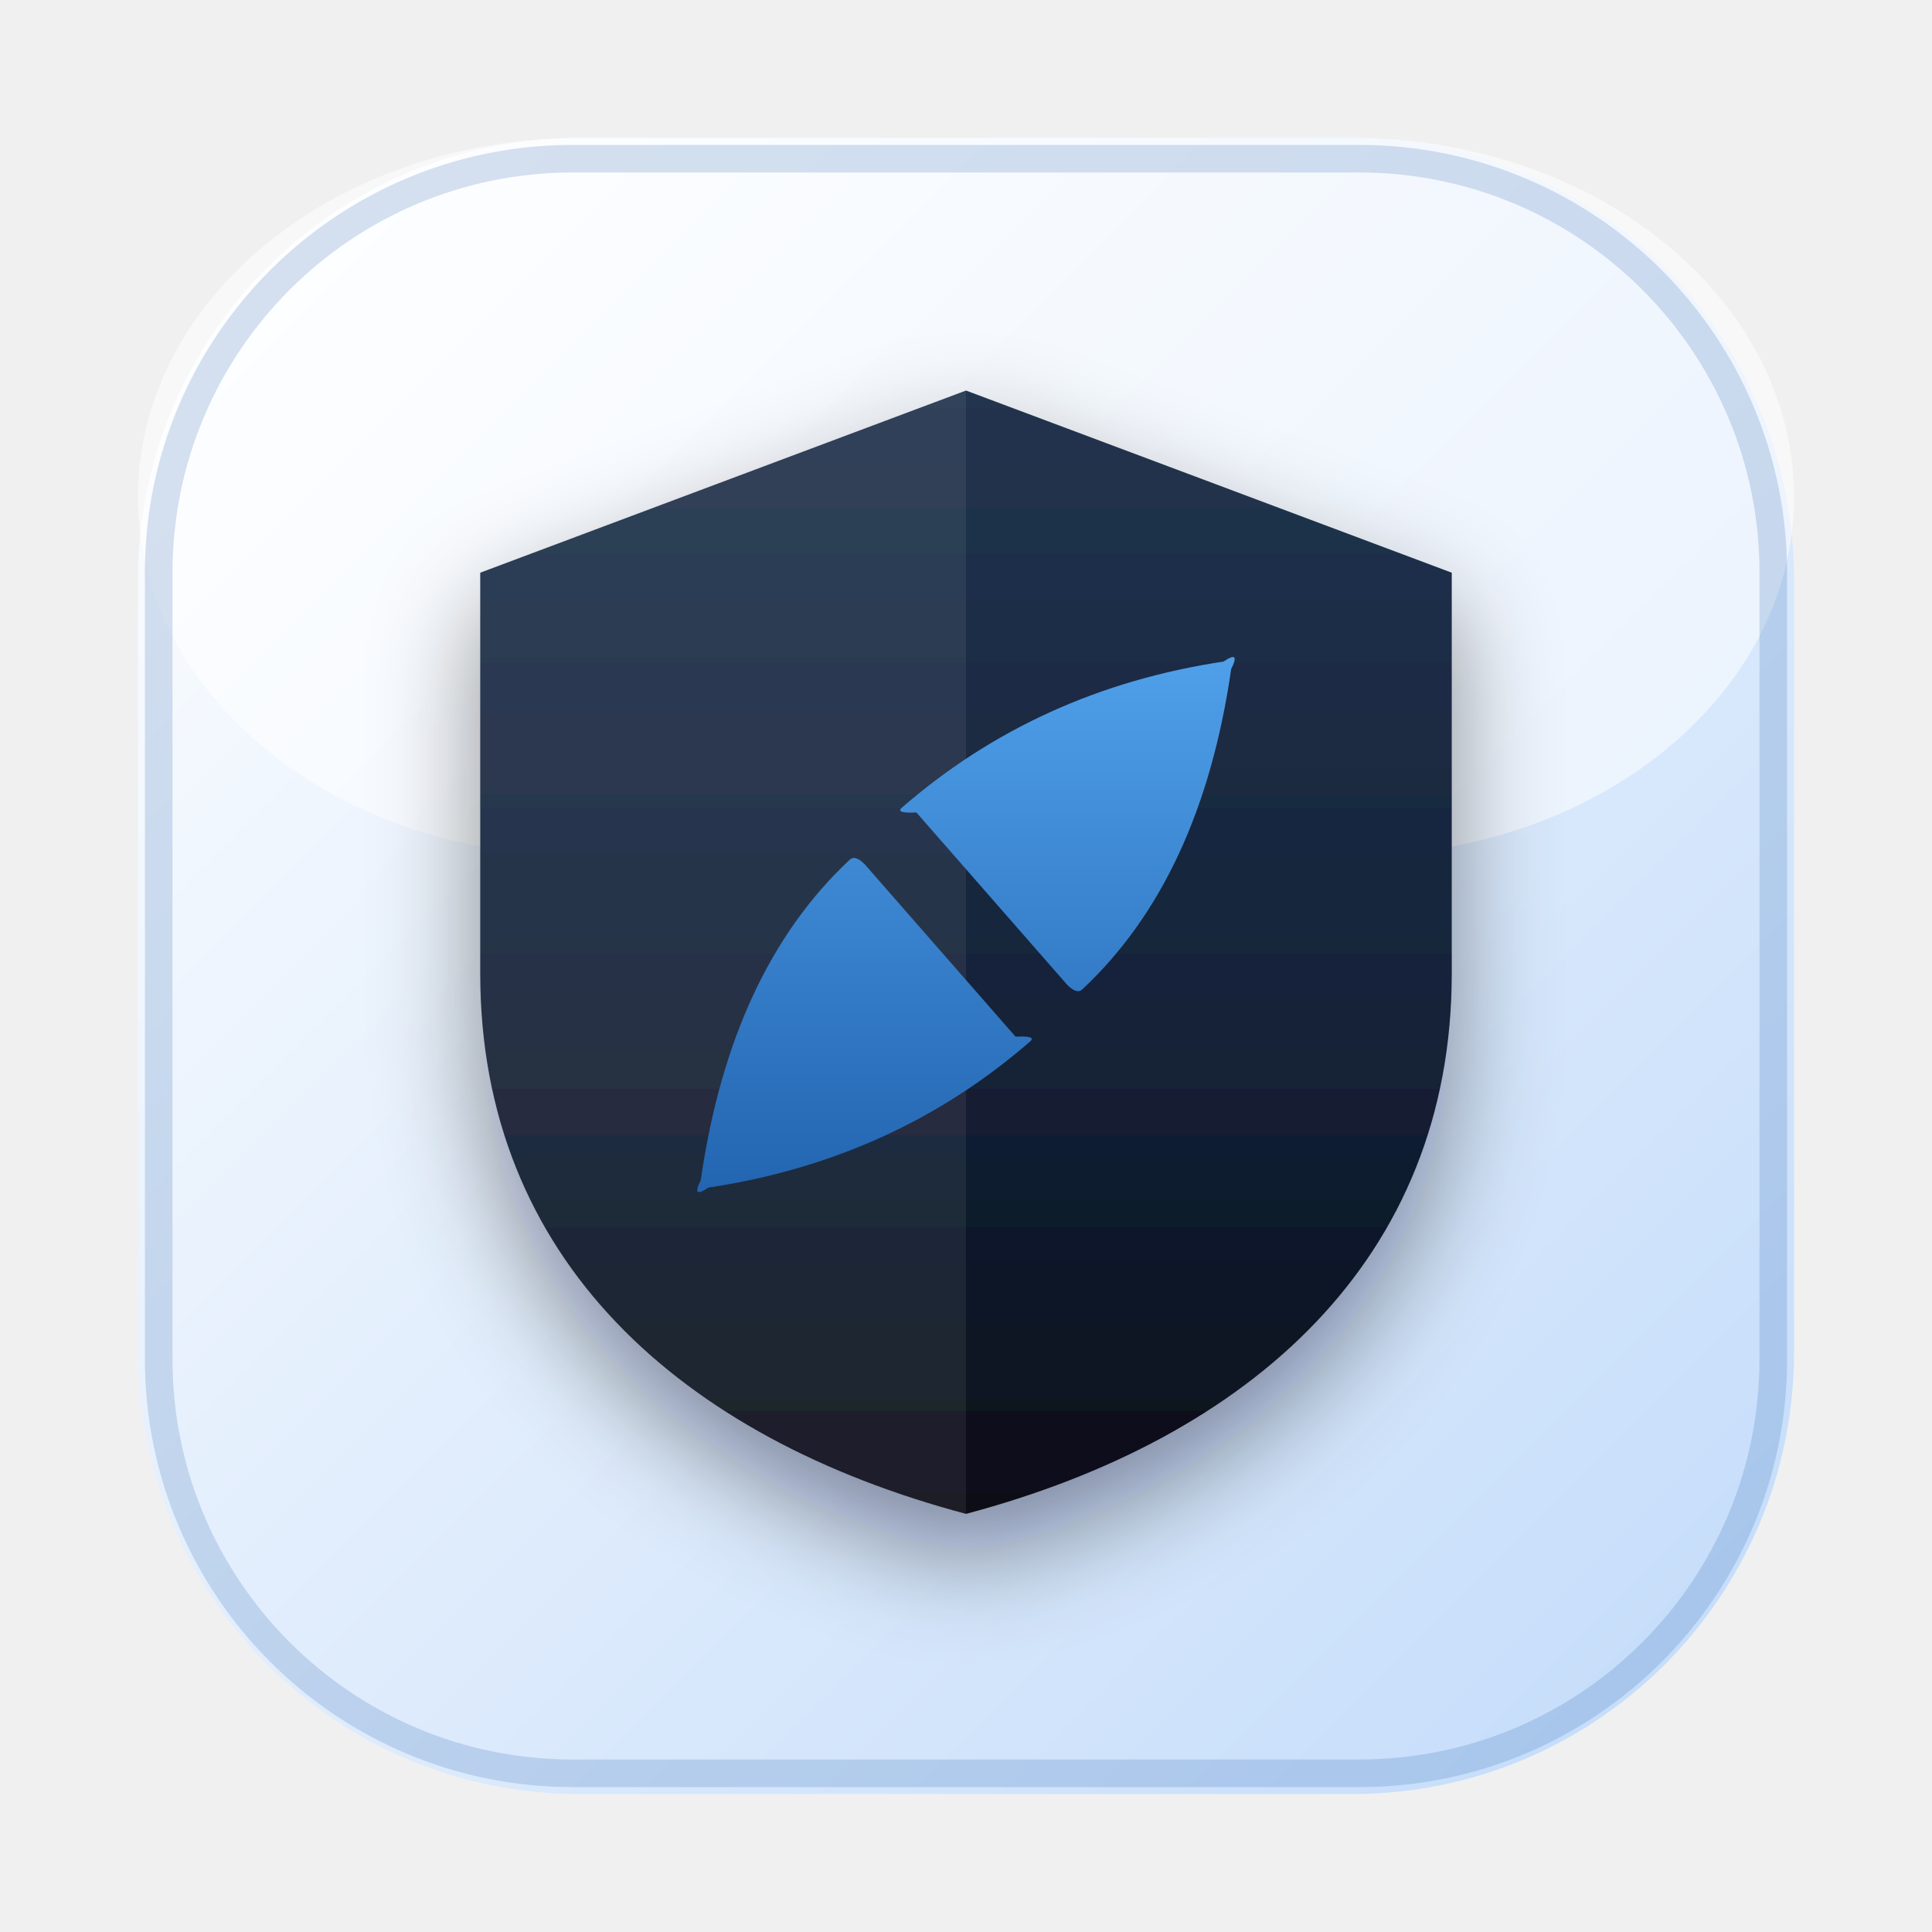
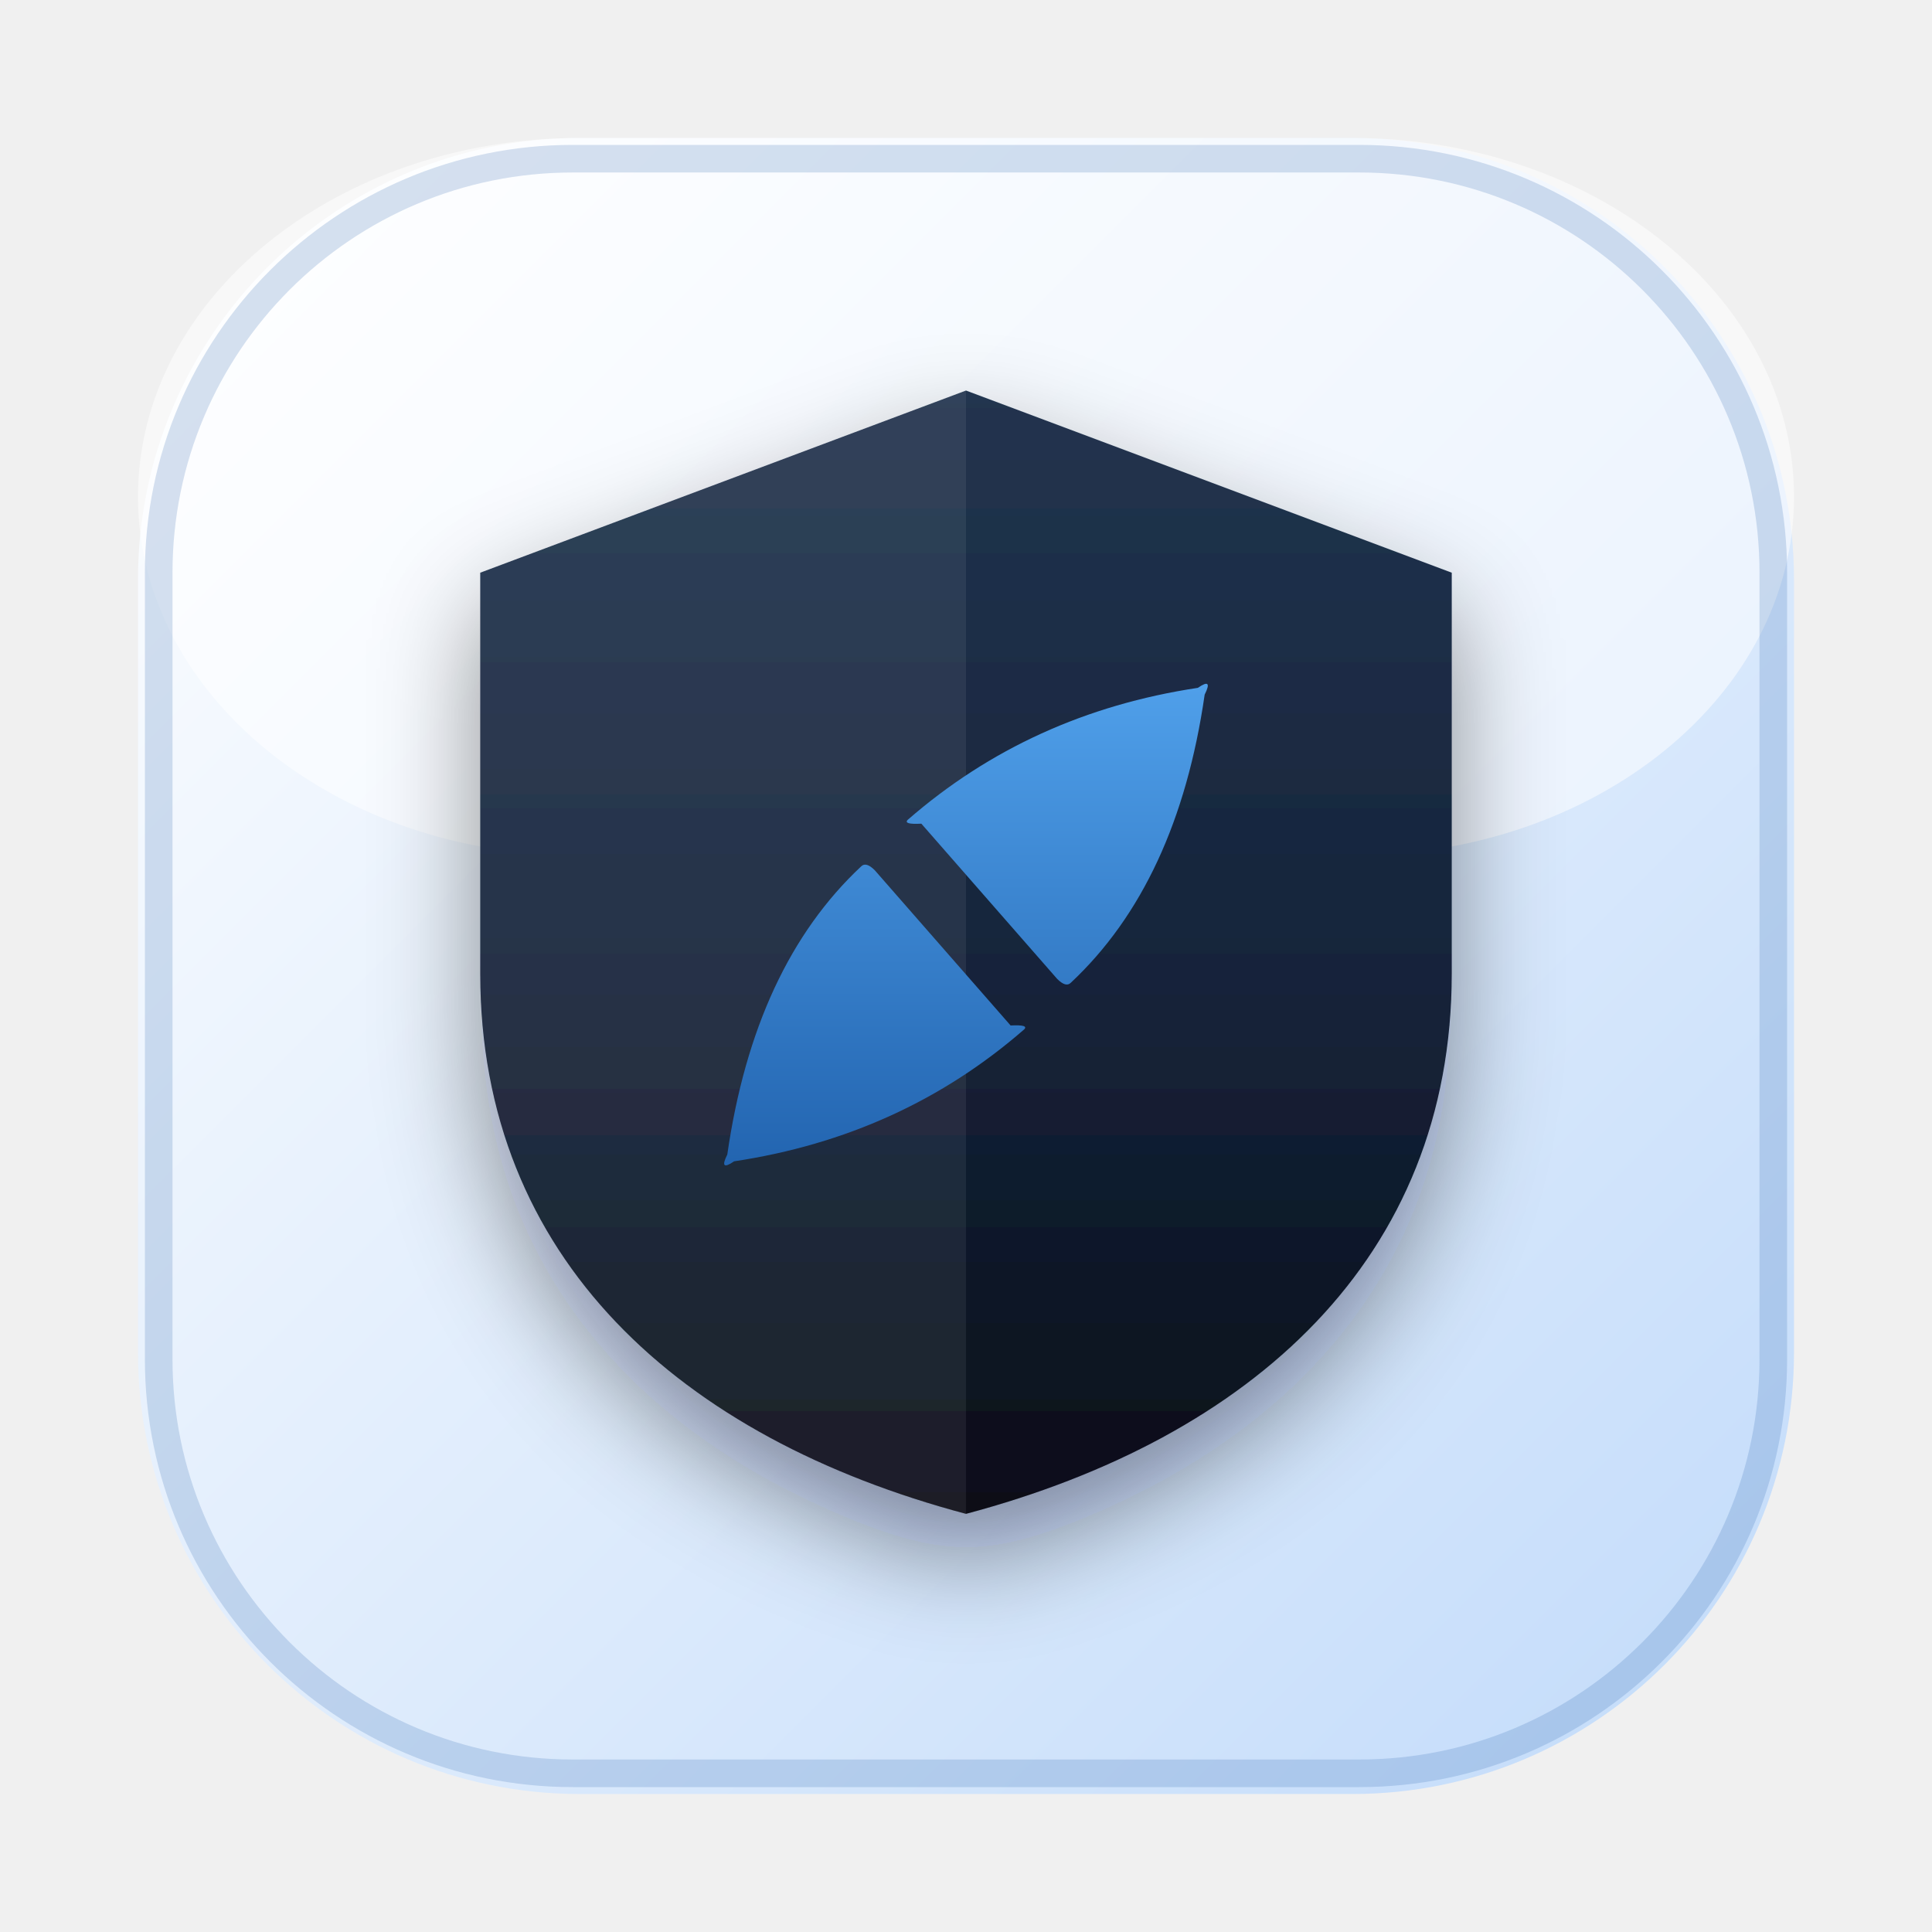
<svg xmlns="http://www.w3.org/2000/svg" viewBox="-3 -3 70 70" role="img" aria-label="safari: Open center">
  <defs>
    <linearGradient id="tile" x1="0" y1="0" x2="1" y2="1">
      <stop offset="0" stop-color="#ffffff" />
      <stop offset="1" stop-color="#c2dbfa" />
    </linearGradient>
    <linearGradient id="white" x1="0" y1="0" x2="0" y2="1">
      <stop offset="0" stop-color="#22344f" />
      <stop offset=".55" stop-color="#152339" />
      <stop offset="1" stop-color="#070d18" />
    </linearGradient>
    <linearGradient id="blue" x1="0" y1="0" x2="0" y2="1">
      <stop offset="0" stop-color="#56a8f2" />
      <stop offset="1" stop-color="#1c5ca8" />
    </linearGradient>
    <filter id="shadow" x="-45%" y="-45%" width="190%" height="190%">
      <feDropShadow dx="0" dy="1.5" stdDeviation="1.7" flood-color="#03101f" flood-opacity=".42" />
    </filter>
    <linearGradient id="symbol-blue" gradientUnits="userSpaceOnUse" x1="0" y1="0" x2="0" y2="32">
      <stop offset="0" stop-color="#56a8f2" />
      <stop offset="1" stop-color="#1c5ca8" />
    </linearGradient>
  </defs>
  <rect x="2" y="2" width="60" height="60" rx="16" fill="url(#tile)" />
  <rect x="2" y="2" width="60" height="26" rx="16" fill="#fff" opacity=".52" />
  <rect x="2.75" y="2.75" width="58.5" height="58.5" rx="15" fill="none" stroke="#1c5ca8" stroke-opacity=".18" />
  <g id="vault-shield" transform="translate(32 31.5) scale(1.1) translate(-32 -31.5)">
    <g filter="url(#shadow)">
      <path d="M32 13 16 19v13.2c0 9.4 6.6 15.3 16 17.8 9.4-2.5 16-8.4 16-17.8V19L32 13Z" fill="url(#white)" />
    </g>
    <path d="M32 13 16 19v13.2c0 9.4 6.6 15.3 16 17.8V13Z" fill="#fff" opacity=".07" />
  </g>
-   <g id="platform-symbol" transform="translate(19.5 18) scale(0.7812)">
-     <g fill="url(#symbol-blue)">
-       <path d="M27.95 3.8 Q28.75 3.25 28.3 4.15 Q26.9 13.854 21.4 19 Q21.15 19.25 20.7 18.8 L13.7 10.8 Q12.75 10.85 13 10.6 Q19.315 5.1 27.95 3.8 Z" />
-       <path d="M4.05 28.2 Q3.25 28.75 3.7 27.85 Q5.1 18.146 10.6 13 Q10.85 12.75 11.3 13.2 L18.3 21.2 Q19.25 21.15 19 21.4 Q12.685 26.9 4.05 28.2 Z" />
+   <g id="symbol-scale" transform="translate(32 30.5) scale(0.9) translate(-32 -30.5)">
+     <g id="platform-symbol" transform="translate(19.5 18) scale(0.7812)">
+       <g fill="url(#symbol-blue)">
+         <path d="M27.95 3.8 Q28.75 3.25 28.3 4.15 Q26.9 13.854 21.4 19 Q21.15 19.25 20.7 18.8 L13.7 10.8 Q12.75 10.85 13 10.6 Q19.315 5.1 27.95 3.8 Z" />
+         <path d="M4.05 28.2 Q3.25 28.75 3.7 27.85 Q5.1 18.146 10.6 13 Q10.85 12.75 11.3 13.2 L18.3 21.2 Q19.25 21.15 19 21.4 Q12.685 26.9 4.05 28.2 Z" />
+       </g>
    </g>
  </g>
</svg>
